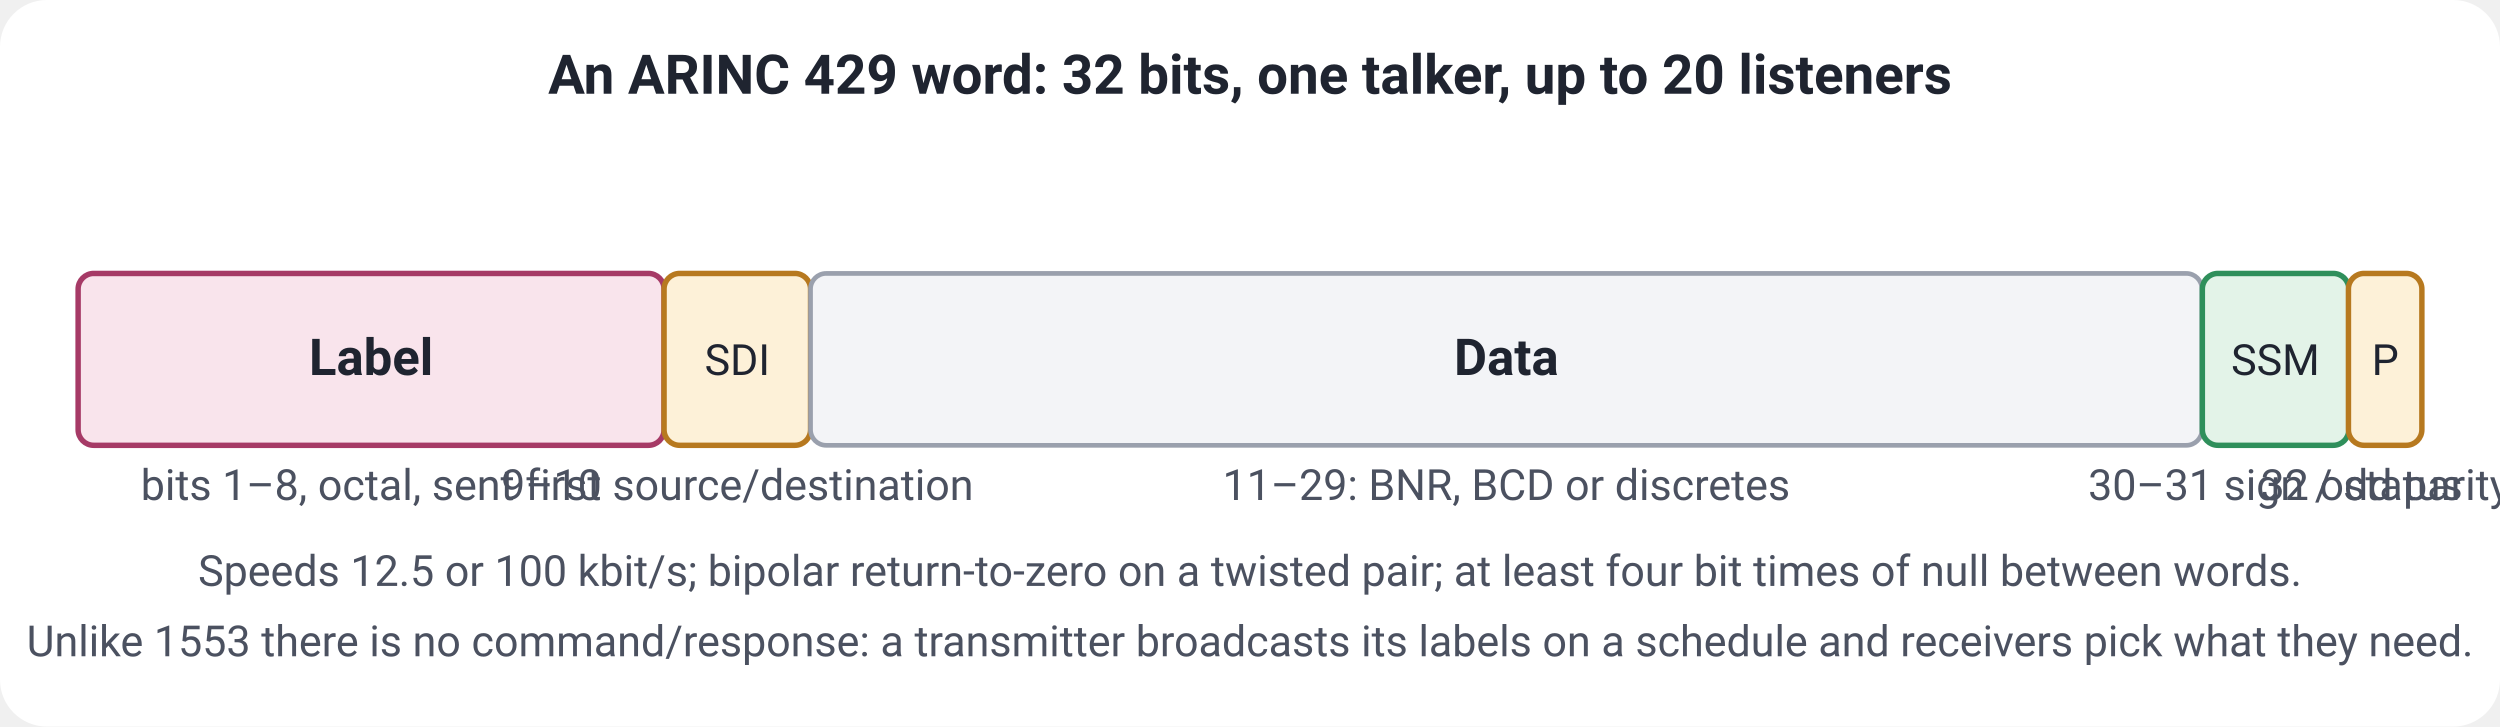
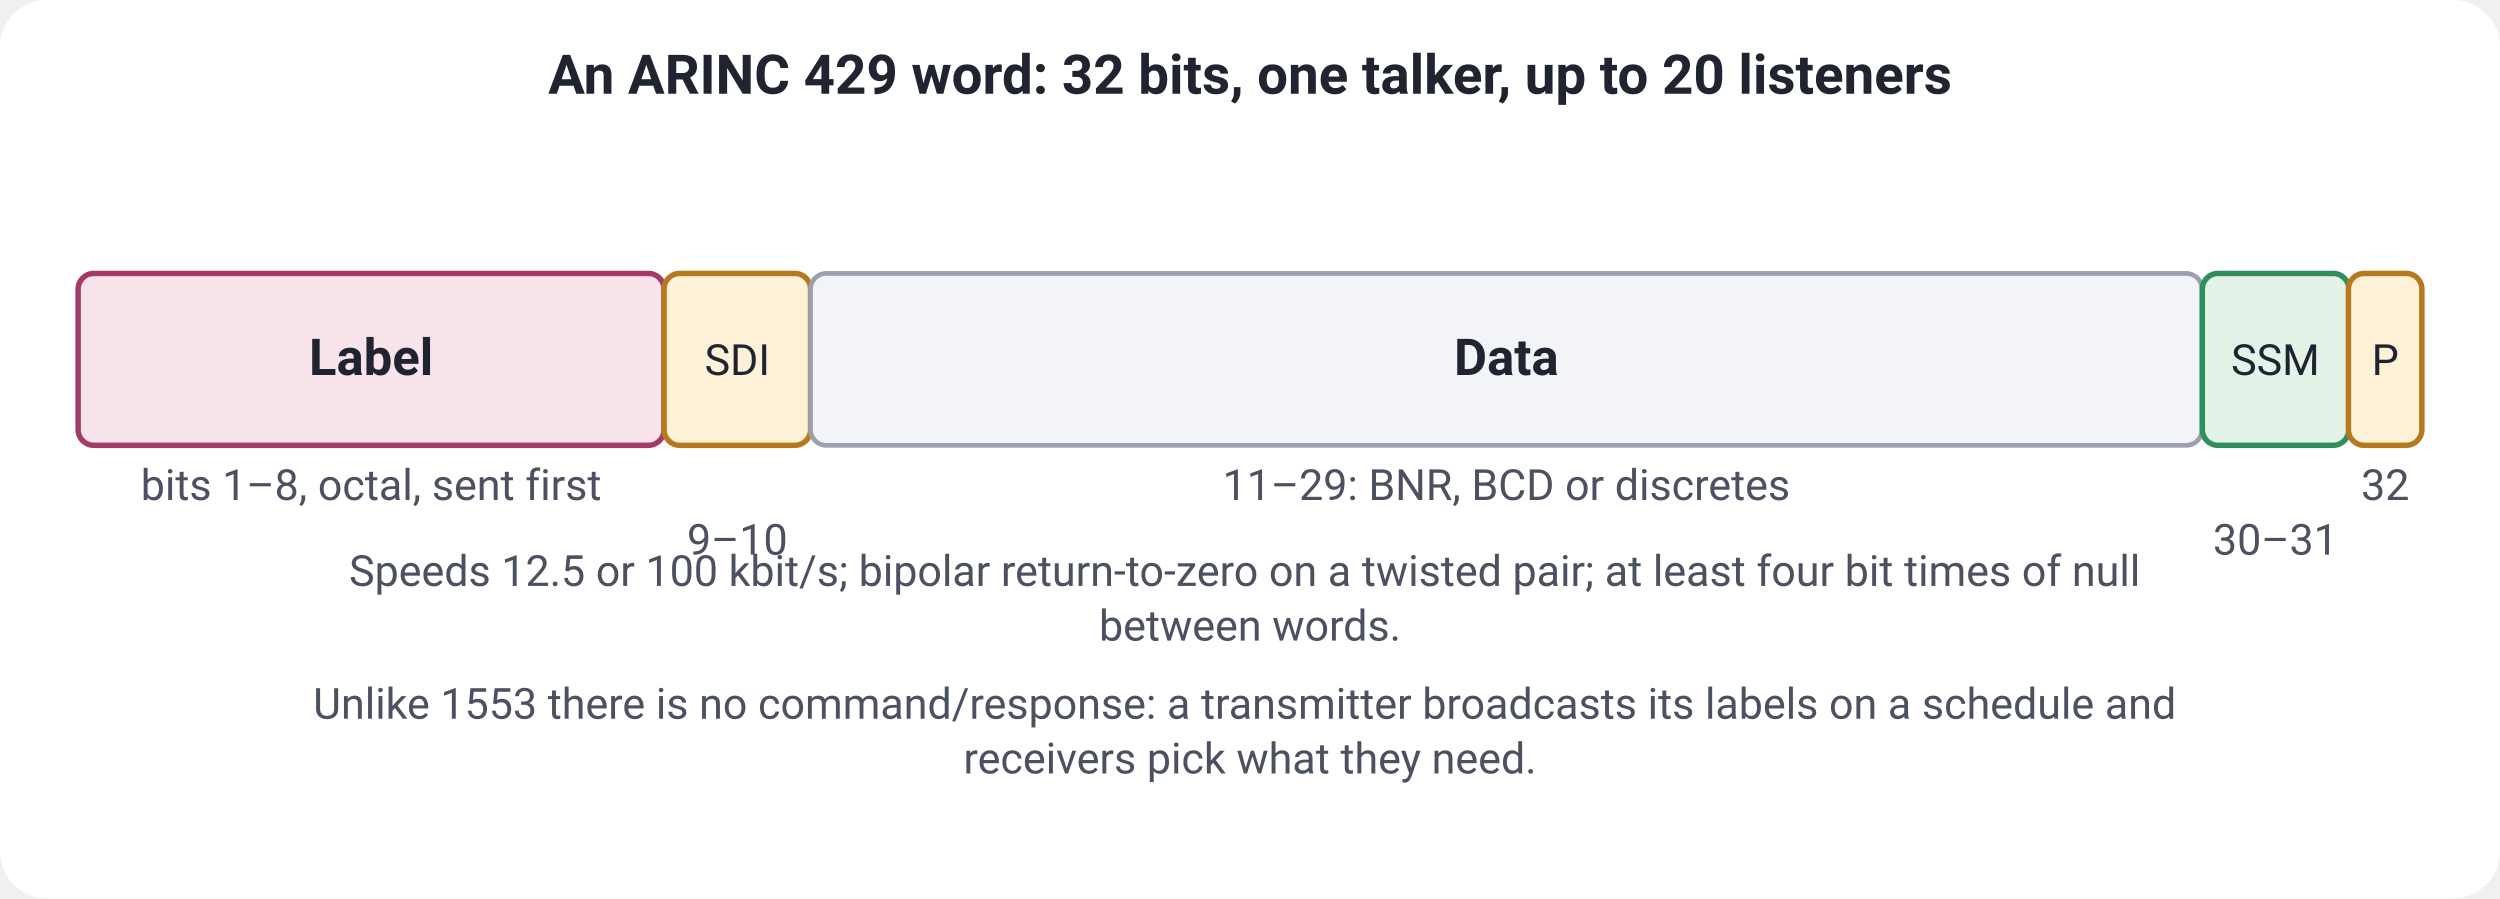
- <svg xmlns="http://www.w3.org/2000/svg" viewBox="0 0 640 186" width="640" height="186" role="img" aria-labelledby="t">
+ <svg xmlns="http://www.w3.org/2000/svg" viewBox="0 0 640 230" width="640" height="230" role="img" aria-labelledby="t">
  <style>
  .bg{fill:#ffffff}.ink{fill:#1f2430}.ink2{fill:#4b5160}.ink3{fill:#6b7280}
  .ln{stroke:#4b5160;fill:none;stroke-width:1.6}.ln2{stroke:#9aa0ad;fill:none;stroke-width:1.2;stroke-dasharray:4 3}
  .box{fill:#f3f4f7;stroke:#9aa0ad;stroke-width:1.2}.boxa{fill:#f9e4ec;stroke:#a63a66;stroke-width:1.4}
  .boxb{fill:#fdf1d8;stroke:#b7791f;stroke-width:1.4}.boxg{fill:#e3f3e8;stroke:#2f8f5b;stroke-width:1.4}
  .acc{fill:#a63a66}.amb{fill:#b7791f}.grn{fill:#2f8f5b}.sig{stroke:#1f2430;fill:none;stroke-width:2}
  .siga{stroke:#a63a66;fill:none;stroke-width:2}.sigb{stroke:#b7791f;fill:none;stroke-width:2}
  text{font-family:system-ui,-apple-system,Segoe UI,Roboto,sans-serif;font-size:12px}
  .t{font-size:13px;font-weight:600}.s{font-size:11px}.m{font-family:ui-monospace,SFMono-Regular,Menlo,monospace;font-size:11.5px}
  .ttl{font-size:14px;font-weight:700}
  @media (prefers-color-scheme: dark){
    .bg{fill:#171a21}.ink{fill:#e8e6ea}.ink2{fill:#c3c6cf}.ink3{fill:#9aa0ad}
    .ln{stroke:#c3c6cf}.ln2{stroke:#6b7280}.box{fill:#242a35;stroke:#6b7280}.boxa{fill:#3b1f2d;stroke:#f08cb3}
    .boxb{fill:#3a2e14;stroke:#e0a83a}.boxg{fill:#16301f;stroke:#5fcf8a}.acc{fill:#f08cb3}.amb{fill:#e0a83a}.grn{fill:#5fcf8a}
    .sig{stroke:#e8e6ea}.siga{stroke:#f08cb3}.sigb{stroke:#e0a83a}
  }
</style>
  <defs>
    <marker id="ar" viewBox="0 0 10 10" refX="9" refY="5" markerWidth="7" markerHeight="7" orient="auto-start-reverse">
      <path d="M0,0 L10,5 L0,10 z" fill="#4b5160" />
    </marker>
  </defs>
-   <rect class="bg" x="0" y="0" width="640" height="186" rx="12" />
+   <rect class="bg" x="0" y="0" width="640" height="230" rx="12" />
  <text class="ink ttl" x="320" y="24" text-anchor="middle">An ARINC 429 word: 32 bits, one talker, up to 20 listeners</text>
  <rect class="boxa" x="20.0" y="70" width="150.0" height="44" rx="4" />
  <text class="ink t" x="95.0" y="96.0" text-anchor="middle">Label</text>
  <text class="ink2 s" x="95.0" y="128" text-anchor="middle">bits 1–8, octal, sent first</text>
  <rect class="boxb" x="170.0" y="70" width="37.5" height="44" rx="4" />
  <text class="ink s" x="188.75" y="96.0" text-anchor="middle">SDI</text>
-   <text class="ink2 s" x="188.75" y="128" text-anchor="middle">9–10 source/destination</text>
+   <text class="ink2 s" x="188.75" y="142" text-anchor="middle">9–10</text>
  <rect class="box" x="207.5" y="70" width="356.2" height="44" rx="4" />
  <text class="ink t" x="385.625" y="96.0" text-anchor="middle">Data</text>
  <text class="ink2 s" x="385.625" y="128" text-anchor="middle">11–29: BNR, BCD or discretes</text>
  <rect class="boxg" x="563.8" y="70" width="37.5" height="44" rx="4" />
  <text class="ink s" x="582.5" y="96.0" text-anchor="middle">SSM</text>
-   <text class="ink2 s" x="582.5" y="128" text-anchor="middle">30–31 sign / status</text>
+   <text class="ink2 s" x="582.5" y="142" text-anchor="middle">30–31</text>
  <rect class="boxb" x="601.2" y="70" width="18.8" height="44" rx="4" />
  <text class="ink s" x="610.625" y="96.0" text-anchor="middle">P</text>
-   <text class="ink2 s" x="610.625" y="128" text-anchor="middle">32 odd parity</text>
-   <text class="ink2 s" x="320" y="150" text-anchor="middle">Speeds 12.5 or 100 kbit/s; bipolar return-to-zero on a twisted pair; at least four bit times of null between words.</text>
-   <text class="ink2 s" x="320" y="168" text-anchor="middle">Unlike 1553 there is no command/response: a transmitter broadcasts its labels on a schedule and receivers pick what they need.</text>
+   <text class="ink2 s" x="610.625" y="128" text-anchor="middle">32</text>
+   <text class="ink2 s" x="320" y="150" text-anchor="middle">
+     <tspan x="320" dy="0">Speeds 12.5 or 100 kbit/s; bipolar return-to-zero on a twisted pair; at least four bit times of null</tspan>
+     <tspan x="320" dy="14">between words.</tspan>
+   </text>
+   <text class="ink2 s" x="320" y="184" text-anchor="middle">
+     <tspan x="320" dy="0">Unlike 1553 there is no command/response: a transmitter broadcasts its labels on a schedule and</tspan>
+     <tspan x="320" dy="14">receivers pick what they need.</tspan>
+   </text>
</svg>
